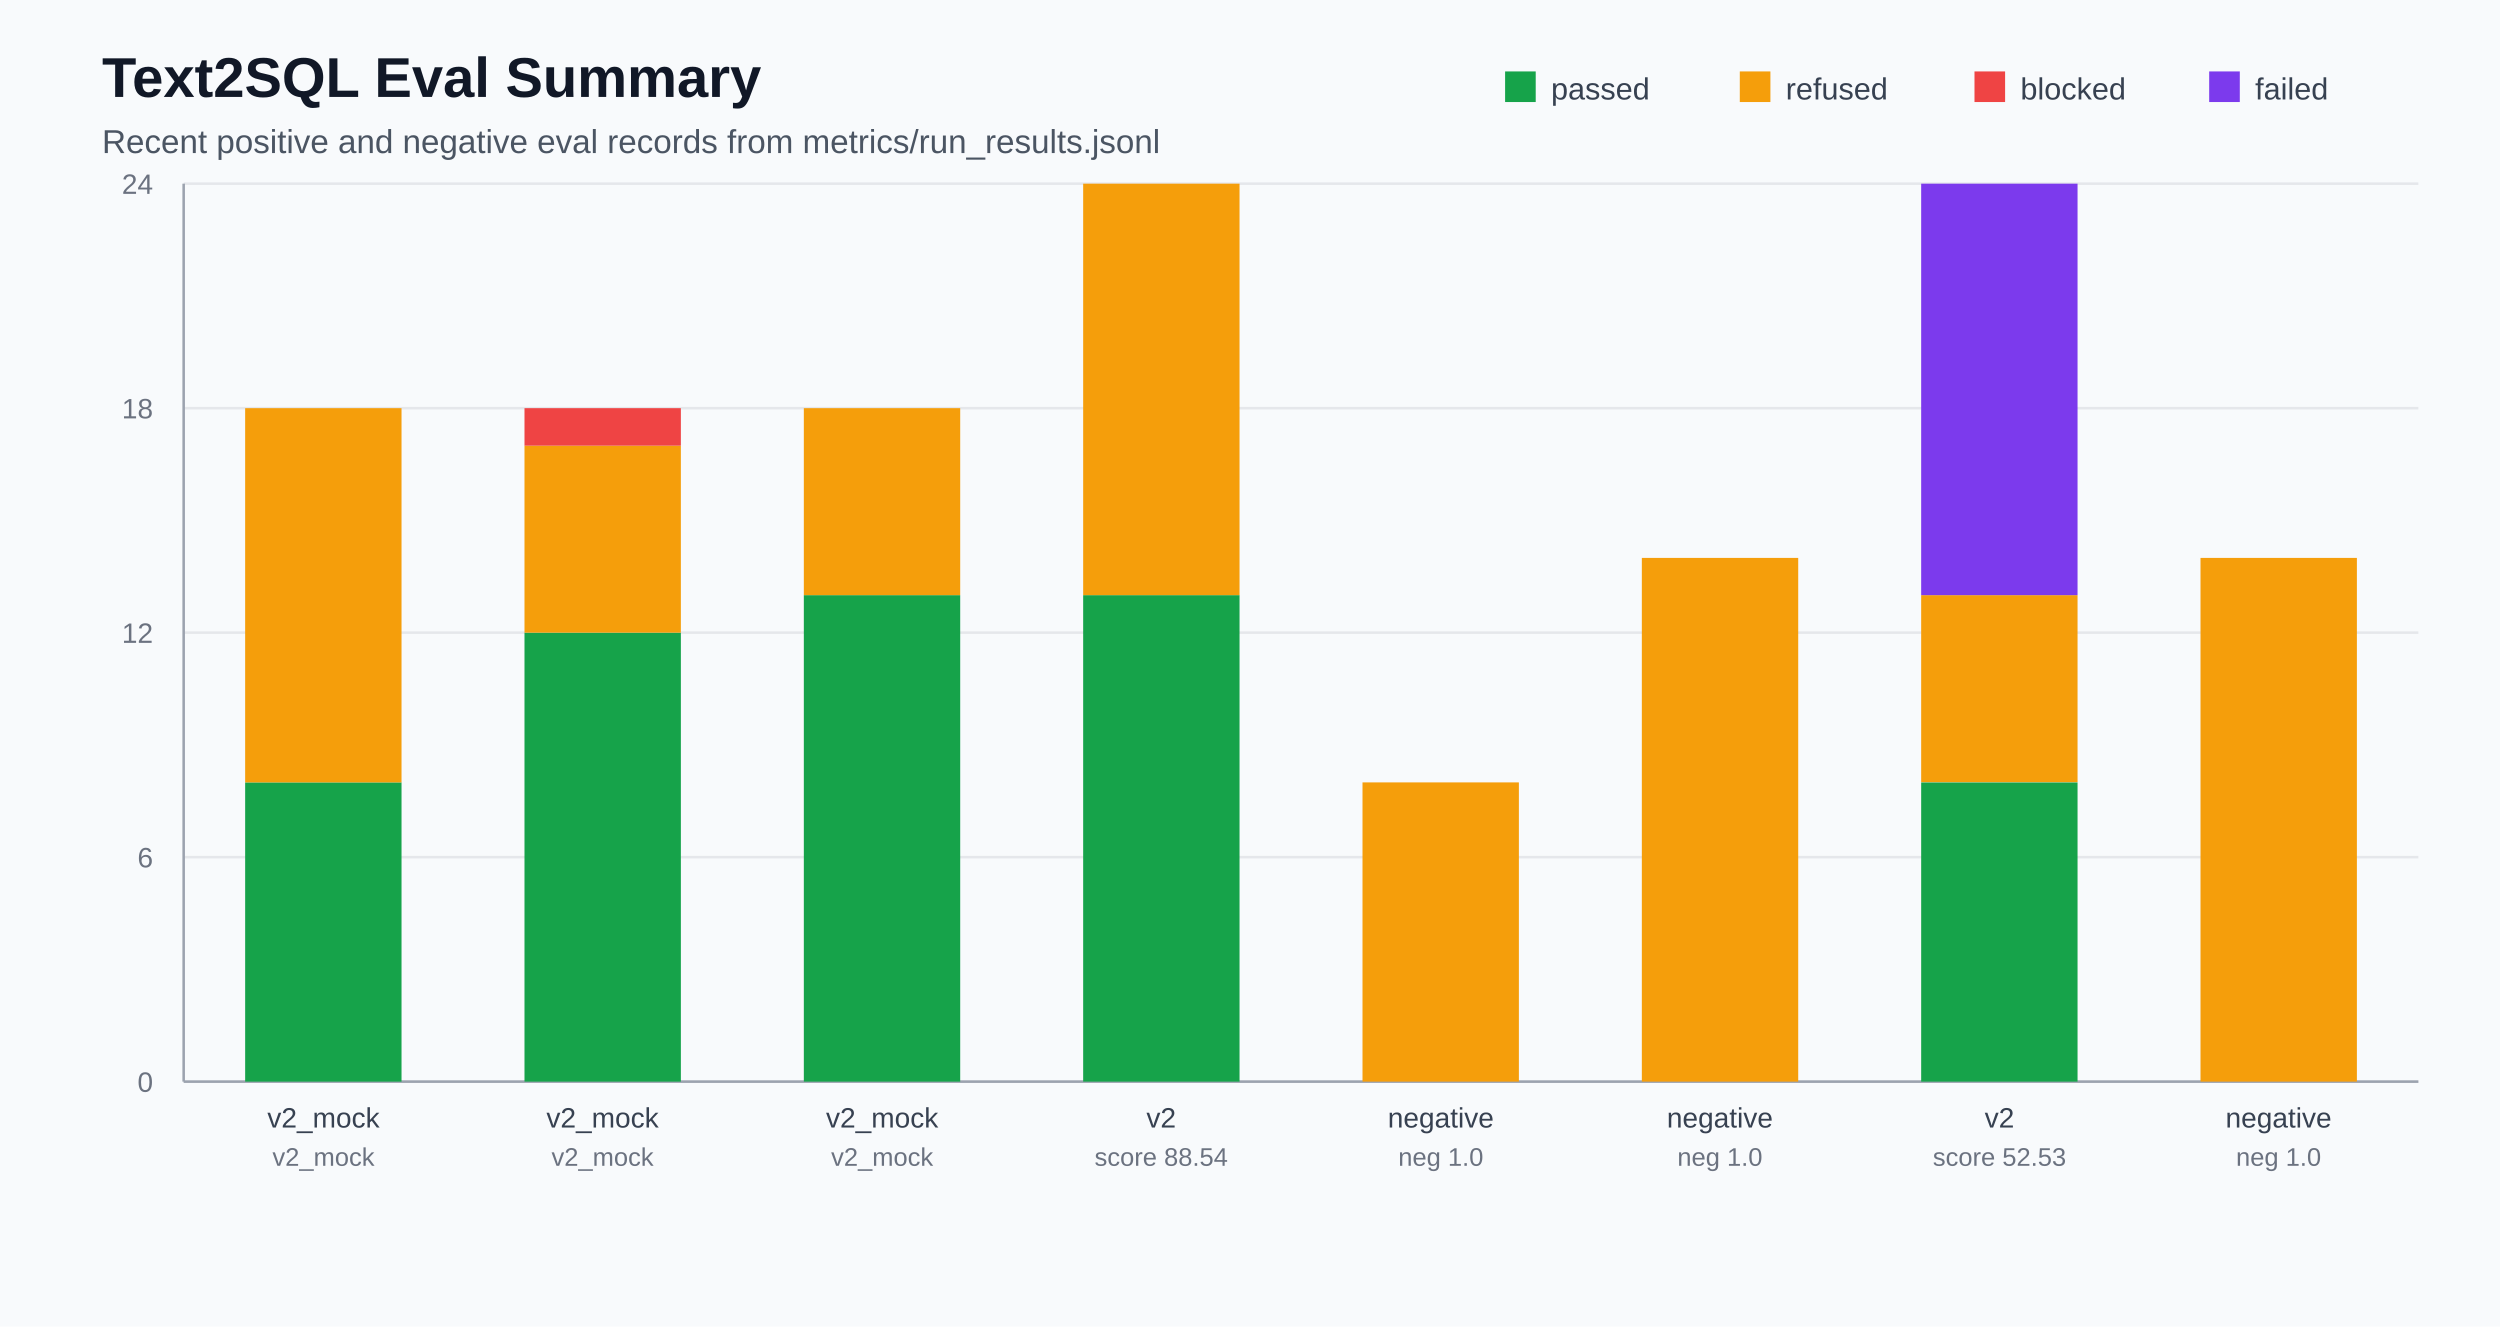
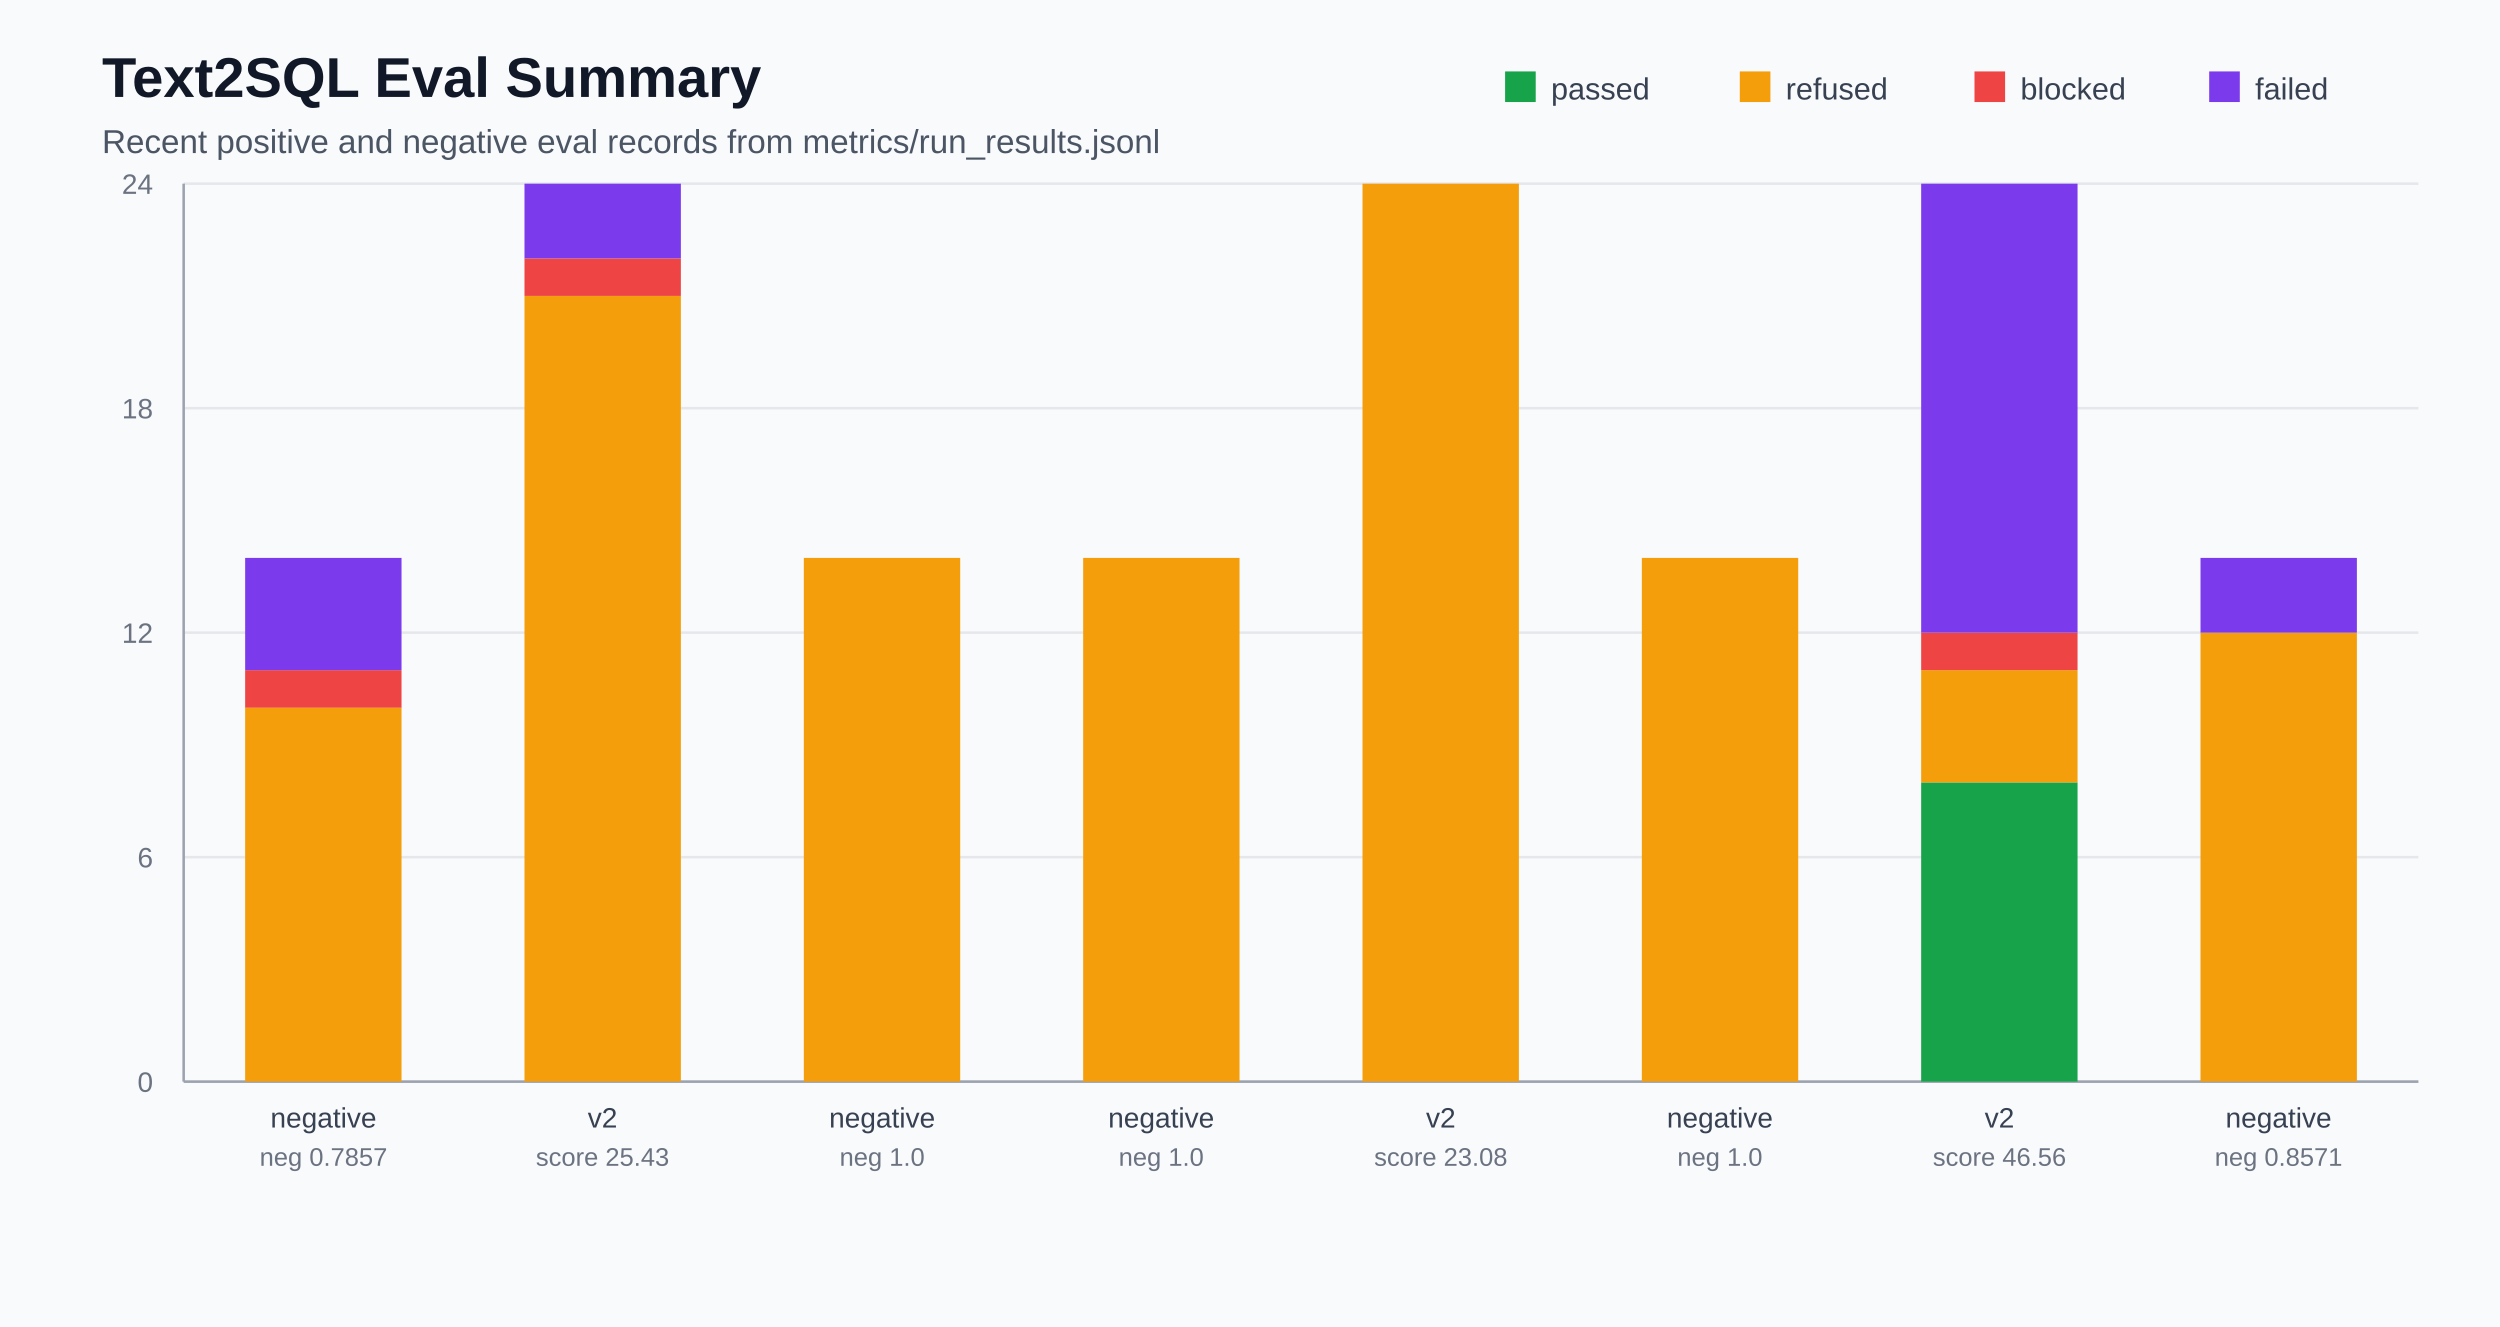
<svg xmlns="http://www.w3.org/2000/svg" width="980" height="520" viewBox="0 0 980 520" role="img" aria-labelledby="title desc">
  <rect width="980" height="520" fill="#f8fafc" />
  <text x="40" y="38" font-family="Arial, sans-serif" font-size="22" font-weight="700" fill="#111827">Text2SQL Eval Summary</text>
  <text x="40" y="60" font-family="Arial, sans-serif" font-size="13" fill="#4b5563">Recent positive and negative eval records from metrics/run_results.jsonl</text>
  <line x1="72" y1="424.0" x2="948" y2="424.0" stroke="#e5e7eb" />
  <text x="60" y="428.0" text-anchor="end" font-family="Arial, sans-serif" font-size="11" fill="#6b7280">0</text>
  <line x1="72" y1="336.0" x2="948" y2="336.0" stroke="#e5e7eb" />
  <text x="60" y="340.0" text-anchor="end" font-family="Arial, sans-serif" font-size="11" fill="#6b7280">6</text>
  <line x1="72" y1="248.0" x2="948" y2="248.0" stroke="#e5e7eb" />
  <text x="60" y="252.0" text-anchor="end" font-family="Arial, sans-serif" font-size="11" fill="#6b7280">12</text>
  <line x1="72" y1="160.0" x2="948" y2="160.0" stroke="#e5e7eb" />
  <text x="60" y="164.0" text-anchor="end" font-family="Arial, sans-serif" font-size="11" fill="#6b7280">18</text>
  <line x1="72" y1="72.0" x2="948" y2="72.0" stroke="#e5e7eb" />
  <text x="60" y="76.0" text-anchor="end" font-family="Arial, sans-serif" font-size="11" fill="#6b7280">24</text>
  <line x1="72" y1="72" x2="72" y2="424" stroke="#9ca3af" />
  <line x1="72" y1="424" x2="948" y2="424" stroke="#9ca3af" />
  <rect x="590" y="28" width="12" height="12" fill="#16a34a" />
  <text x="608" y="39" font-family="Arial, sans-serif" font-size="12" fill="#374151">passed</text>
  <rect x="682" y="28" width="12" height="12" fill="#f59e0b" />
  <text x="700" y="39" font-family="Arial, sans-serif" font-size="12" fill="#374151">refused</text>
  <rect x="774" y="28" width="12" height="12" fill="#ef4444" />
  <text x="792" y="39" font-family="Arial, sans-serif" font-size="12" fill="#374151">blocked</text>
  <rect x="866" y="28" width="12" height="12" fill="#7c3aed" />
  <text x="884" y="39" font-family="Arial, sans-serif" font-size="12" fill="#374151">failed</text>
-   <rect x="96.1" y="306.7" width="61.3" height="117.3" fill="#16a34a" />
-   <rect x="96.1" y="160.0" width="61.3" height="146.7" fill="#f59e0b" />
-   <text x="126.8" y="442.0" text-anchor="middle" font-family="Arial, sans-serif" font-size="11" fill="#374151">v2_mock</text>
-   <text x="126.8" y="457.0" text-anchor="middle" font-family="Arial, sans-serif" font-size="10" fill="#6b7280">v2_mock</text>
-   <rect x="205.6" y="248.0" width="61.3" height="176.0" fill="#16a34a" />
-   <rect x="205.6" y="174.7" width="61.3" height="73.3" fill="#f59e0b" />
-   <rect x="205.6" y="160.0" width="61.3" height="14.7" fill="#ef4444" />
-   <text x="236.2" y="442.0" text-anchor="middle" font-family="Arial, sans-serif" font-size="11" fill="#374151">v2_mock</text>
-   <text x="236.2" y="457.0" text-anchor="middle" font-family="Arial, sans-serif" font-size="10" fill="#6b7280">v2_mock</text>
-   <rect x="315.1" y="233.3" width="61.3" height="190.7" fill="#16a34a" />
-   <rect x="315.1" y="160.0" width="61.3" height="73.3" fill="#f59e0b" />
-   <text x="345.8" y="442.0" text-anchor="middle" font-family="Arial, sans-serif" font-size="11" fill="#374151">v2_mock</text>
-   <text x="345.8" y="457.0" text-anchor="middle" font-family="Arial, sans-serif" font-size="10" fill="#6b7280">v2_mock</text>
-   <rect x="424.6" y="233.3" width="61.3" height="190.7" fill="#16a34a" />
-   <rect x="424.6" y="72.0" width="61.3" height="161.3" fill="#f59e0b" />
-   <text x="455.2" y="442.0" text-anchor="middle" font-family="Arial, sans-serif" font-size="11" fill="#374151">v2</text>
-   <text x="455.2" y="457.0" text-anchor="middle" font-family="Arial, sans-serif" font-size="10" fill="#6b7280">score 88.54</text>
-   <rect x="534.1" y="306.7" width="61.3" height="117.3" fill="#f59e0b" />
-   <text x="564.8" y="442.0" text-anchor="middle" font-family="Arial, sans-serif" font-size="11" fill="#374151">negative</text>
-   <text x="564.8" y="457.0" text-anchor="middle" font-family="Arial, sans-serif" font-size="10" fill="#6b7280">neg 1.0</text>
+   <rect x="96.1" y="277.3" width="61.3" height="146.7" fill="#f59e0b" />
+   <rect x="96.1" y="262.7" width="61.3" height="14.7" fill="#ef4444" />
+   <rect x="96.1" y="218.7" width="61.3" height="44.0" fill="#7c3aed" />
+   <text x="126.8" y="442.0" text-anchor="middle" font-family="Arial, sans-serif" font-size="11" fill="#374151">negative</text>
+   <text x="126.8" y="457.0" text-anchor="middle" font-family="Arial, sans-serif" font-size="10" fill="#6b7280">neg 0.7857</text>
+   <rect x="205.6" y="116.0" width="61.3" height="308.0" fill="#f59e0b" />
+   <rect x="205.6" y="101.3" width="61.3" height="14.7" fill="#ef4444" />
+   <rect x="205.6" y="72.0" width="61.3" height="29.3" fill="#7c3aed" />
+   <text x="236.2" y="442.0" text-anchor="middle" font-family="Arial, sans-serif" font-size="11" fill="#374151">v2</text>
+   <text x="236.2" y="457.0" text-anchor="middle" font-family="Arial, sans-serif" font-size="10" fill="#6b7280">score 25.43</text>
+   <rect x="315.1" y="218.7" width="61.3" height="205.3" fill="#f59e0b" />
+   <text x="345.8" y="442.0" text-anchor="middle" font-family="Arial, sans-serif" font-size="11" fill="#374151">negative</text>
+   <text x="345.8" y="457.0" text-anchor="middle" font-family="Arial, sans-serif" font-size="10" fill="#6b7280">neg 1.0</text>
+   <rect x="424.6" y="218.7" width="61.3" height="205.3" fill="#f59e0b" />
+   <text x="455.2" y="442.0" text-anchor="middle" font-family="Arial, sans-serif" font-size="11" fill="#374151">negative</text>
+   <text x="455.2" y="457.0" text-anchor="middle" font-family="Arial, sans-serif" font-size="10" fill="#6b7280">neg 1.0</text>
+   <rect x="534.1" y="72.0" width="61.3" height="352.0" fill="#f59e0b" />
+   <text x="564.8" y="442.0" text-anchor="middle" font-family="Arial, sans-serif" font-size="11" fill="#374151">v2</text>
+   <text x="564.8" y="457.0" text-anchor="middle" font-family="Arial, sans-serif" font-size="10" fill="#6b7280">score 23.08</text>
  <rect x="643.6" y="218.7" width="61.3" height="205.3" fill="#f59e0b" />
  <text x="674.2" y="442.0" text-anchor="middle" font-family="Arial, sans-serif" font-size="11" fill="#374151">negative</text>
  <text x="674.2" y="457.0" text-anchor="middle" font-family="Arial, sans-serif" font-size="10" fill="#6b7280">neg 1.0</text>
  <rect x="753.1" y="306.7" width="61.3" height="117.3" fill="#16a34a" />
-   <rect x="753.1" y="233.3" width="61.3" height="73.3" fill="#f59e0b" />
-   <rect x="753.1" y="72.0" width="61.3" height="161.3" fill="#7c3aed" />
+   <rect x="753.1" y="262.7" width="61.3" height="44.0" fill="#f59e0b" />
+   <rect x="753.1" y="248.0" width="61.3" height="14.7" fill="#ef4444" />
+   <rect x="753.1" y="72.0" width="61.3" height="176.0" fill="#7c3aed" />
  <text x="783.8" y="442.0" text-anchor="middle" font-family="Arial, sans-serif" font-size="11" fill="#374151">v2</text>
-   <text x="783.8" y="457.0" text-anchor="middle" font-family="Arial, sans-serif" font-size="10" fill="#6b7280">score 52.53</text>
-   <rect x="862.6" y="218.7" width="61.3" height="205.3" fill="#f59e0b" />
+   <text x="783.8" y="457.0" text-anchor="middle" font-family="Arial, sans-serif" font-size="10" fill="#6b7280">score 46.56</text>
+   <rect x="862.6" y="248.0" width="61.3" height="176.0" fill="#f59e0b" />
+   <rect x="862.6" y="218.7" width="61.3" height="29.3" fill="#7c3aed" />
  <text x="893.2" y="442.0" text-anchor="middle" font-family="Arial, sans-serif" font-size="11" fill="#374151">negative</text>
-   <text x="893.2" y="457.0" text-anchor="middle" font-family="Arial, sans-serif" font-size="10" fill="#6b7280">neg 1.0</text>
+   <text x="893.2" y="457.0" text-anchor="middle" font-family="Arial, sans-serif" font-size="10" fill="#6b7280">neg 0.8571</text>
</svg>
